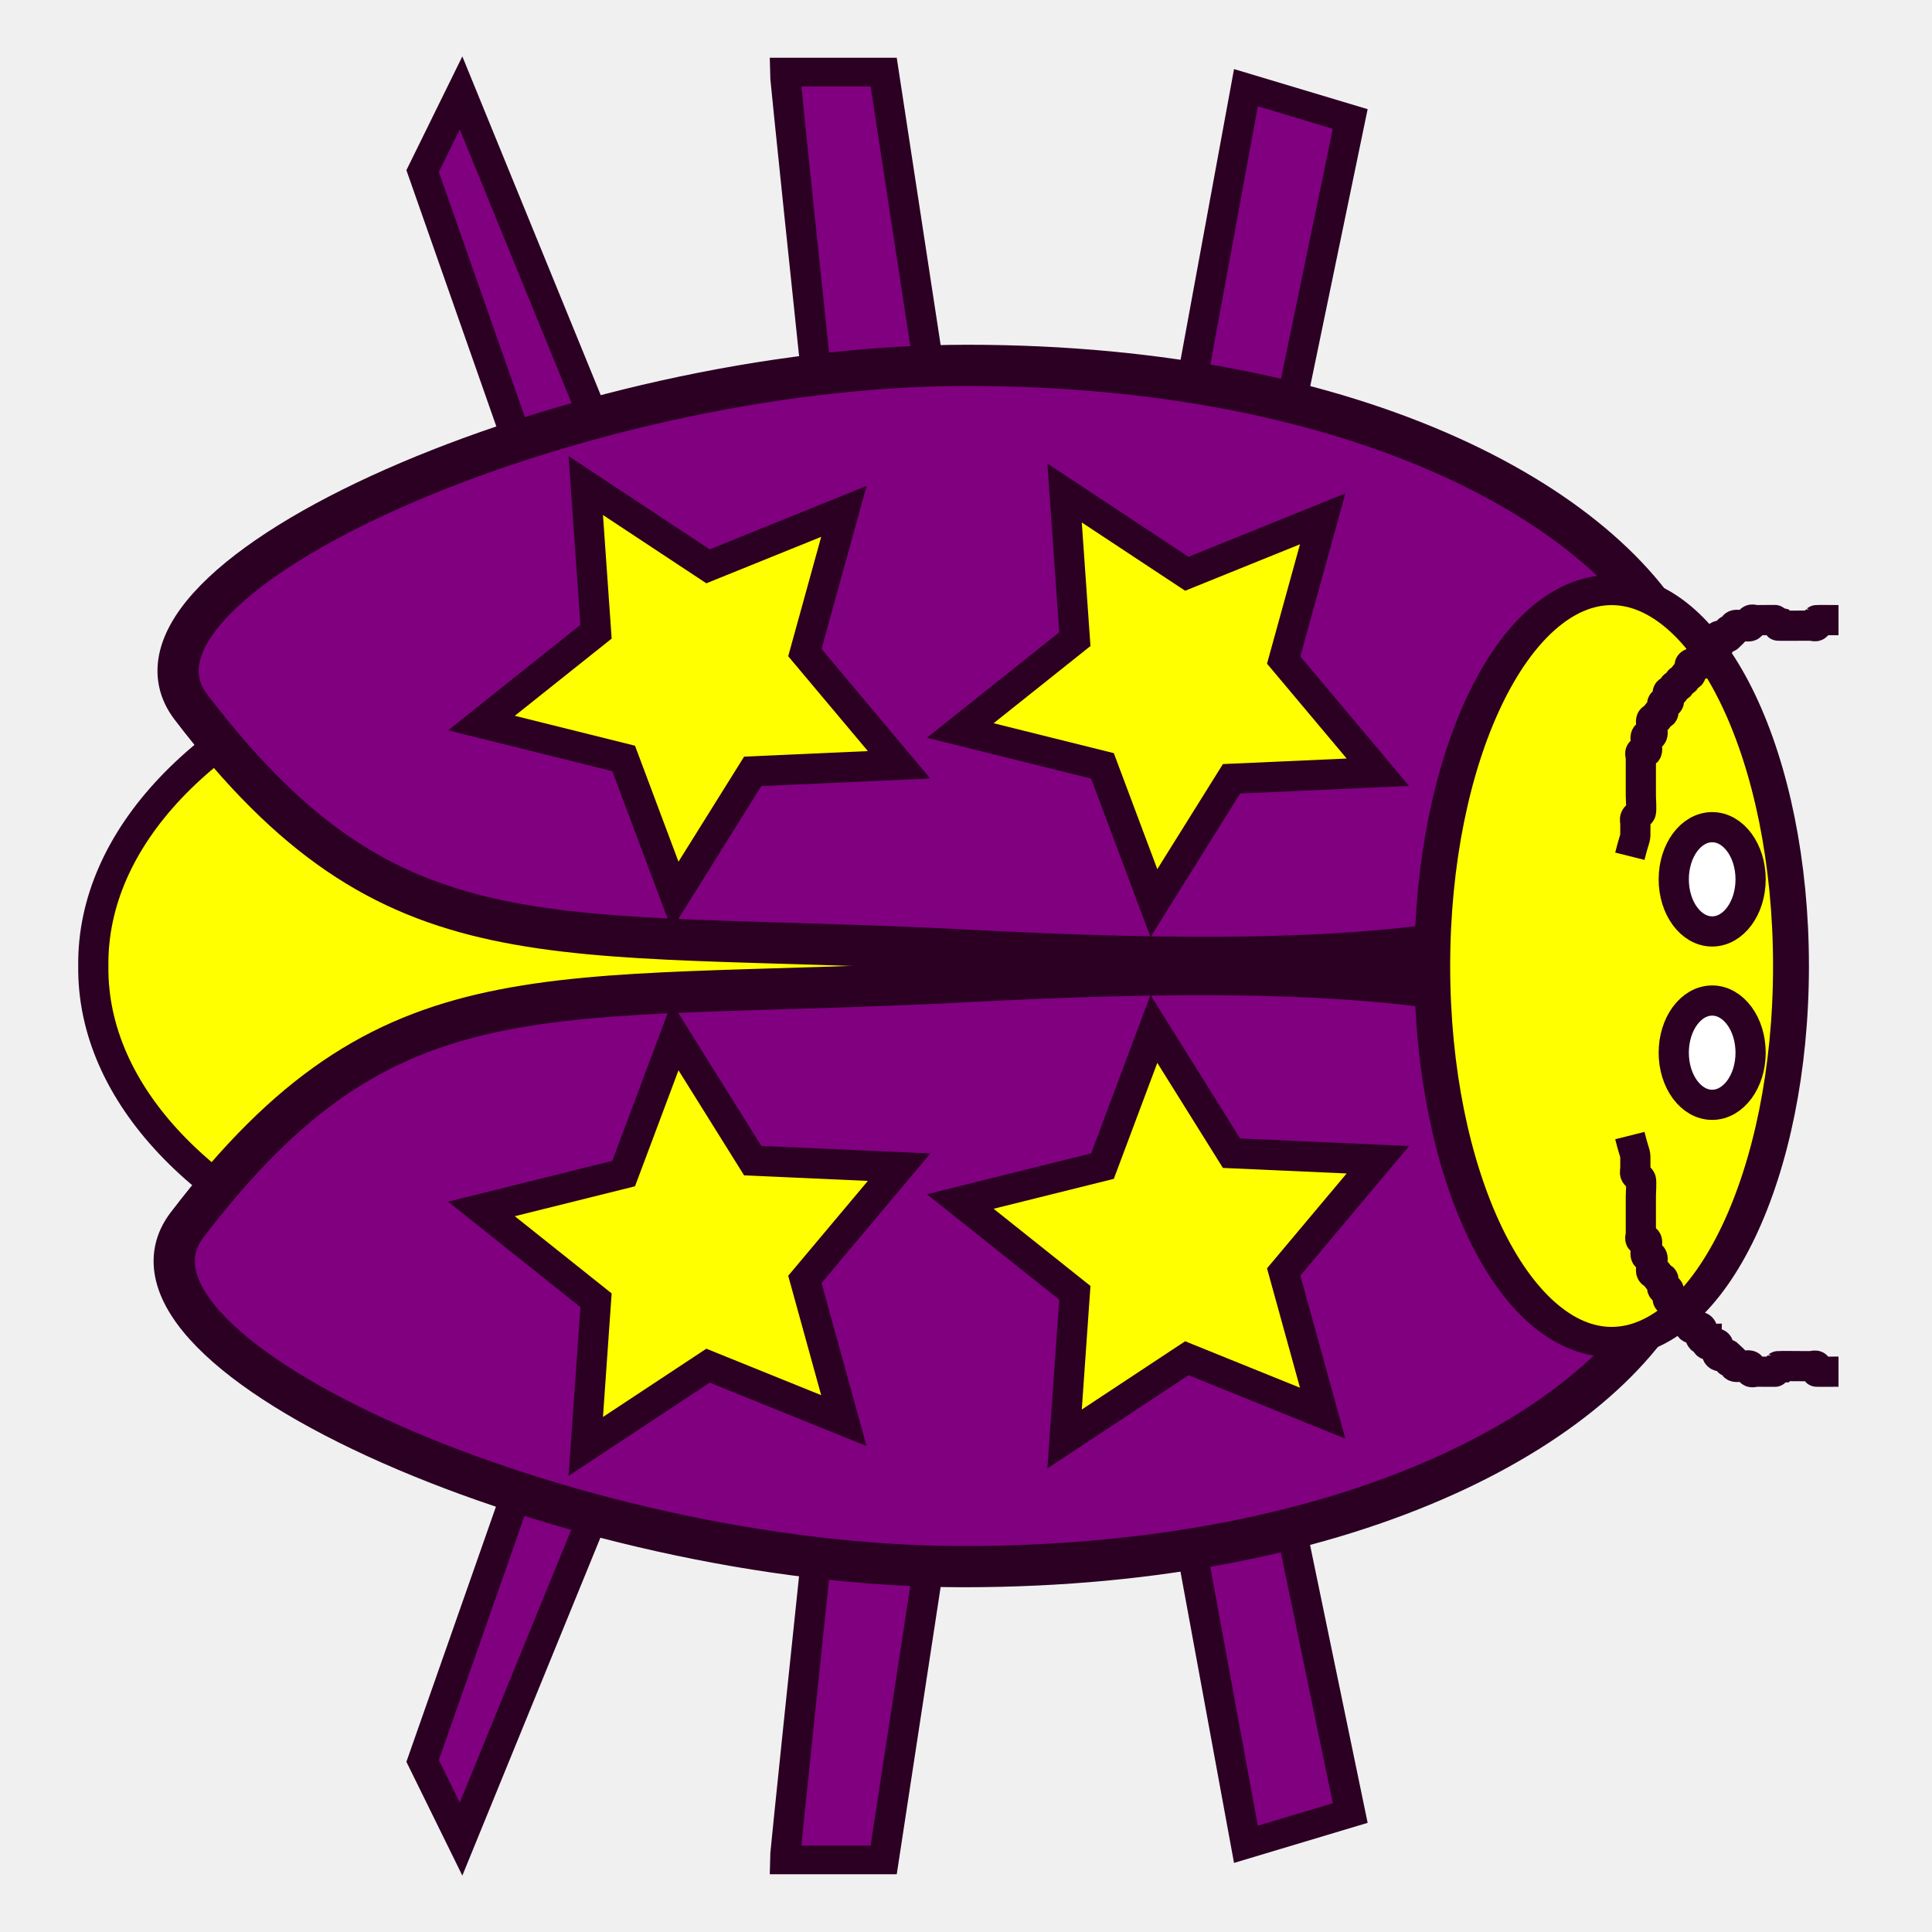
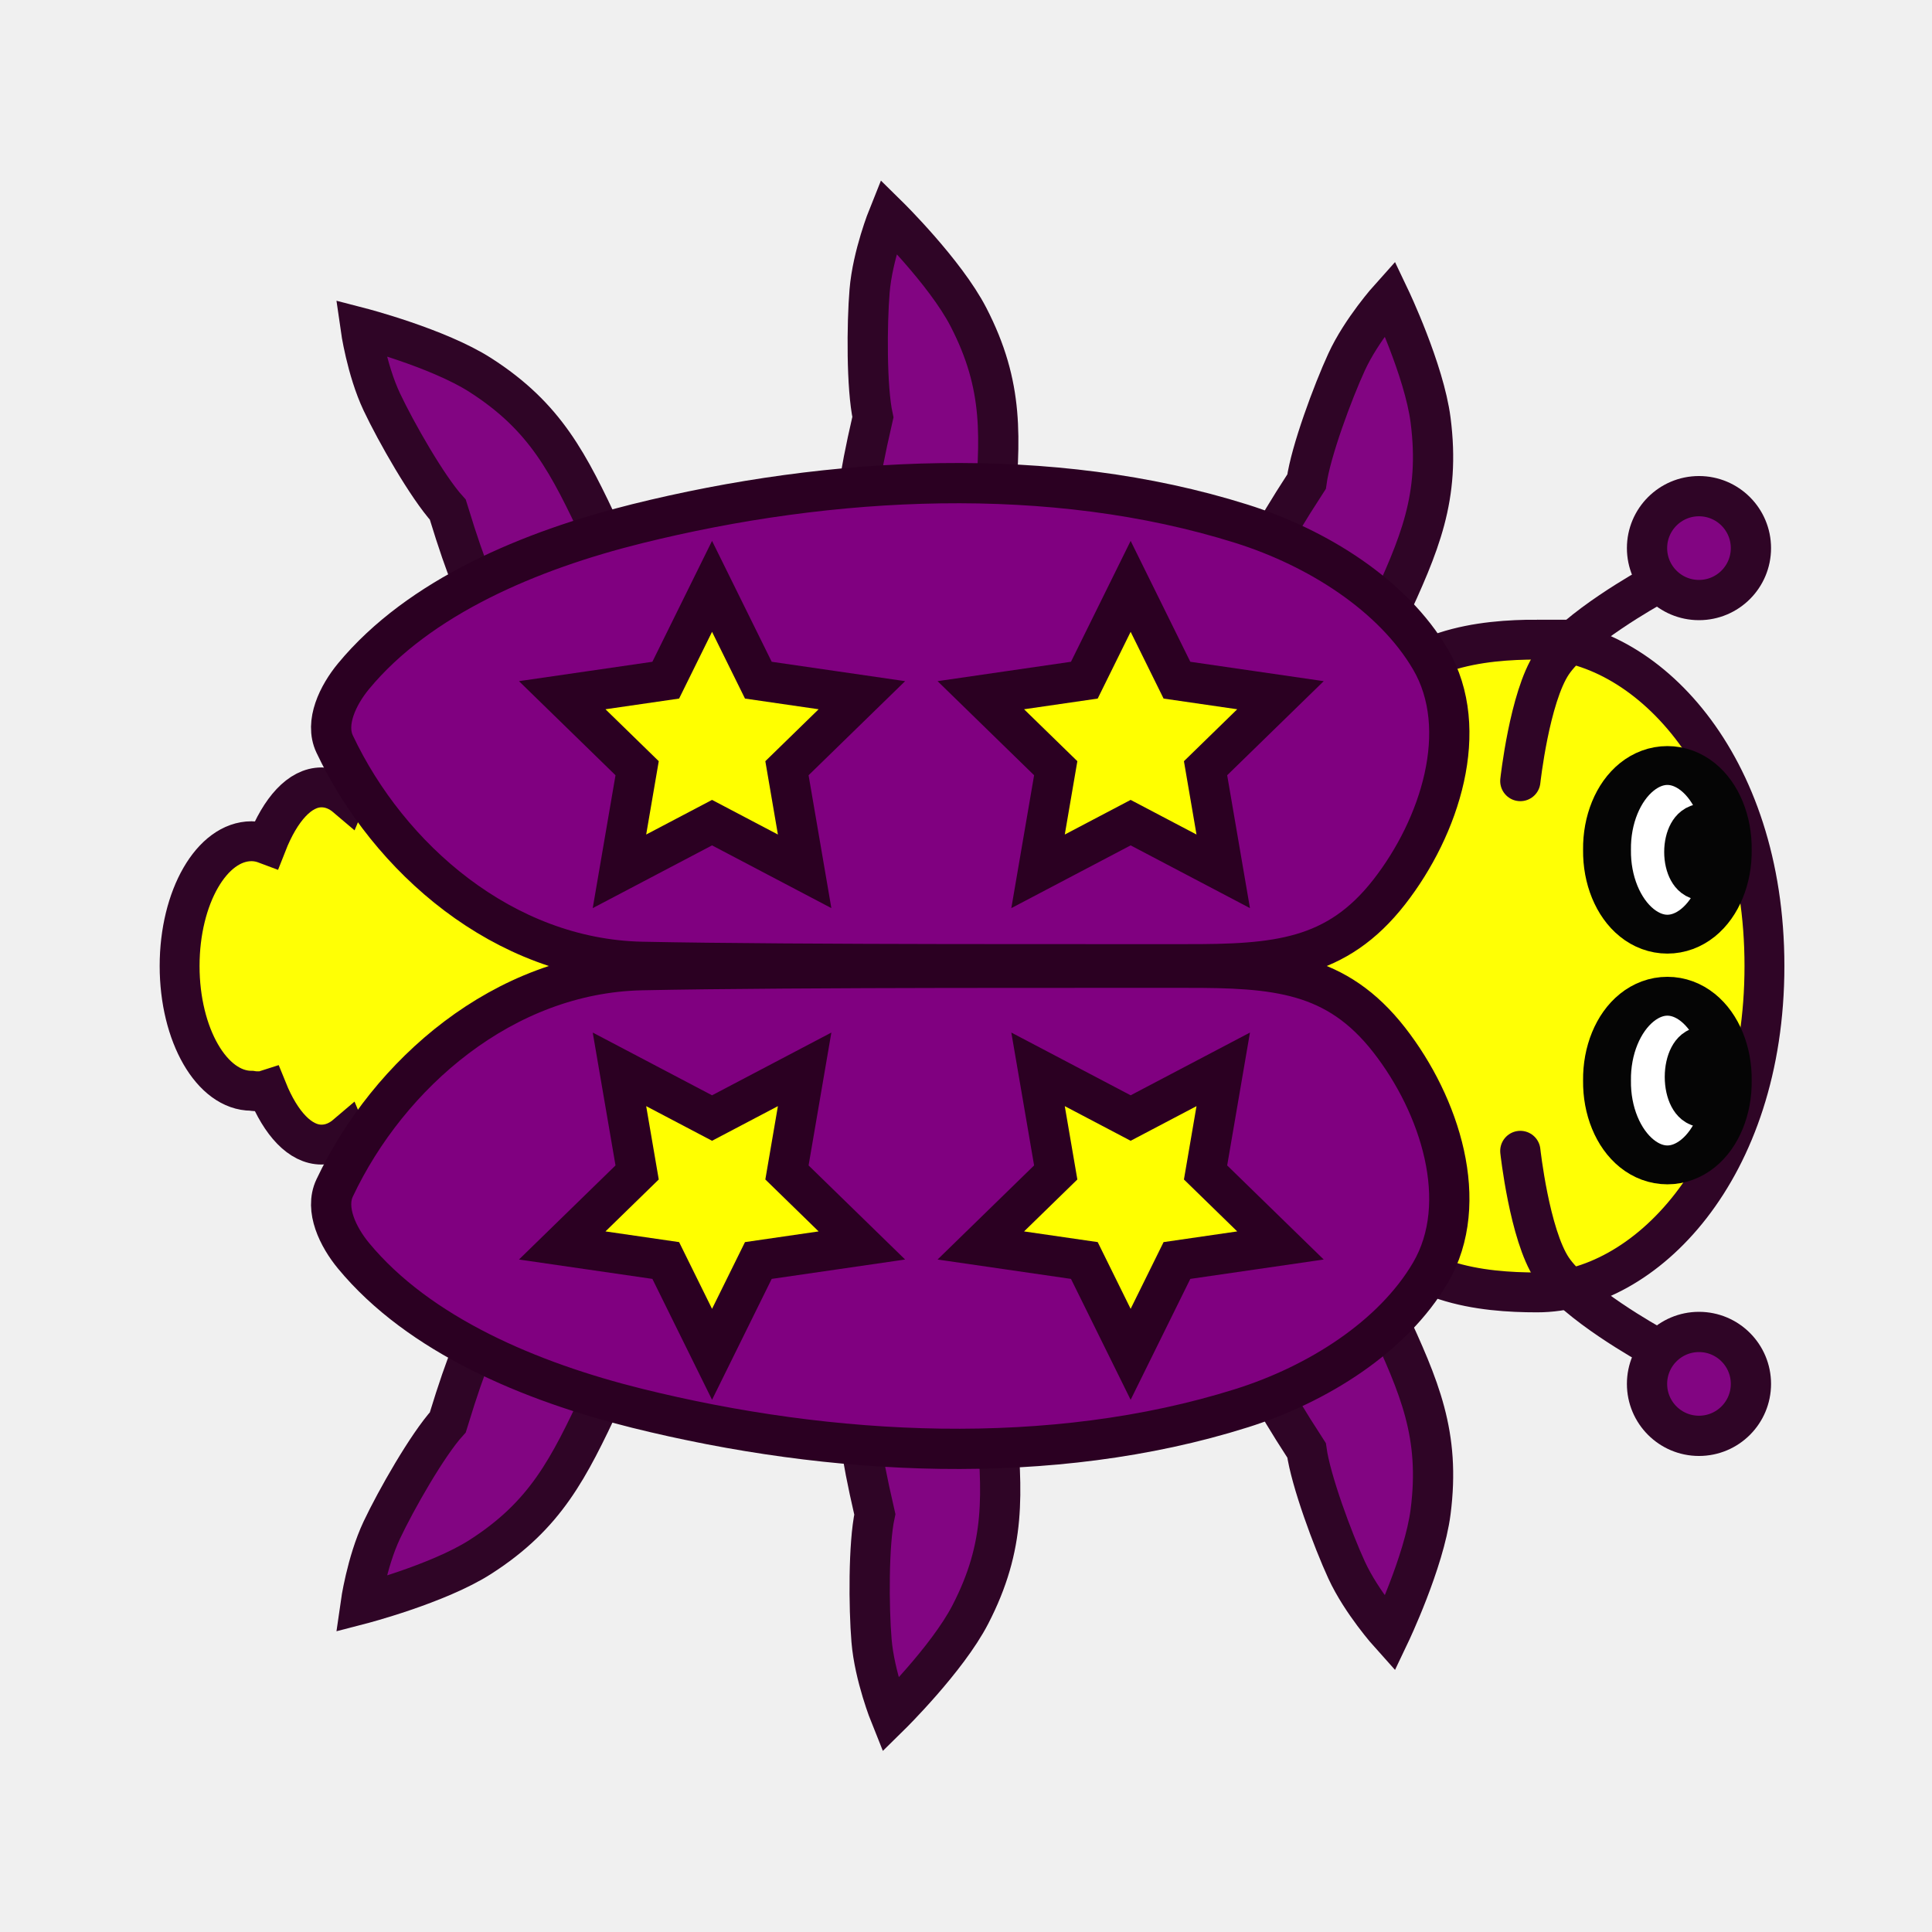
- <svg xmlns="http://www.w3.org/2000/svg" xmlns:xlink="http://www.w3.org/1999/xlink" width="64px" height="64px" id="svg2985" version="1.1">
-   <defs id="defs2987" />
-   <g id="layer2" style="display:inline">
-     <g style="stroke:#2b0022;display:inline" id="g3028" transform="matrix(1,0,0,0.949691,0,1.178209)">
-       <path id="path3016" d="M 17.636,15.636 C 14,4.727 14,4.727 14,4.727 L 15.273,2 20,14.182 z" style="fill:#800080;stroke:#2b0022;stroke-width:1px;stroke-linecap:butt;stroke-linejoin:miter;stroke-opacity:1" />
-       <path id="path3018" d="M 27.091,12.364 C 26,1.455 26,1.273 26,1.273 l 3.273,0 1.636,11.273 z" style="fill:#800080;stroke:#2b0022;stroke-width:1px;stroke-linecap:butt;stroke-linejoin:miter;stroke-opacity:1" />
-       <path id="path3020" d="m 39.273,13.273 2,-11.455 3.455,1.091 L 42.545,14 z" style="fill:#800080;stroke:#2b0022;stroke-width:1px;stroke-linecap:butt;stroke-linejoin:miter;stroke-opacity:1" />
-       <use height="64" width="64" transform="matrix(1,0,0,-1,0,64.90909)" id="use3022" xlink:href="#path3016" y="0" x="0" style="stroke:#2b0022" />
-       <use height="64" width="64" transform="matrix(1,0,0,-1,0,64.90909)" id="use3024" xlink:href="#path3018" y="0" x="0" style="stroke:#2b0022" />
-       <use height="64" width="64" transform="matrix(1,0,0,-1,0,64.90909)" id="use3026" xlink:href="#path3020" y="0" x="0" style="stroke:#2b0022" />
+ <svg xmlns="http://www.w3.org/2000/svg" xmlns:ns1="http://www.openswatchbook.org/uri/2009/osb" width="120" height="120" id="svg2985" version="1.1">
+   <defs id="defs2987">
+     <linearGradient id="linearGradient5448" ns1:paint="solid">
+       <stop style="stop-color:#dcaae7;stop-opacity:1;" offset="0" id="stop5450" />
+     </linearGradient>
+     <linearGradient id="linearGradient5440" ns1:paint="gradient">
+       <stop style="stop-color:#000000;stop-opacity:1;" offset="0" id="stop5442" />
+       <stop style="stop-color:#000000;stop-opacity:0;" offset="1" id="stop5444" />
+     </linearGradient>
+     <linearGradient id="linearGradient5434" ns1:paint="solid">
+       <stop style="stop-color:#800080;stop-opacity:1;" offset="0" id="stop5436" />
+     </linearGradient>
+     <linearGradient id="linearGradient5426" ns1:paint="solid">
+       <stop style="stop-color:#800080;stop-opacity:1;" offset="0" id="stop5428" />
+     </linearGradient>
+   </defs>
+   <g id="layer2" style="opacity:1;display:inline" transform="translate(0,56)">
+     <path style="opacity:0.98;fill:#800080;fill-opacity:1;stroke:#2b0022;stroke-width:2.5;stroke-linecap:butt;stroke-linejoin:miter;stroke-miterlimit:4;stroke-opacity:1;stroke-dasharray:none;display:inline" d="m 29.892,-11.716 c 0,0 1.319,-2.921 0.181,-6.301 -0.655,-1.945 -0.899,-1.884 -2.26,-6.329 -1.27,-1.399 -3.219,-4.829 -4.096,-6.684 -0.951,-2.013 -1.318,-4.61 -1.318,-4.61 0,0 4.799,1.243 7.444,2.941 4.063,2.608 5.472,5.478 7.527,9.846 1.856,3.946 1.169,11.136 1.169,11.136 l -8.07,1.441 z" id="path6845" />
+     <path id="path6849" d="m 29.892,19.716 c 0,0 1.319,2.921 0.181,6.301 -0.655,1.945 -0.899,1.884 -2.26,6.329 -1.27,1.399 -3.219,4.829 -4.096,6.684 -0.951,2.013 -1.318,4.61 -1.318,4.61 0,0 4.799,-1.243 7.444,-2.941 4.063,-2.608 5.472,-5.478 7.527,-9.846 1.856,-3.946 1.169,-11.136 1.169,-11.136 l -8.07,-1.441 z" style="opacity:0.98;fill:#800080;fill-opacity:1;stroke:#2b0022;stroke-width:2.5;stroke-linecap:butt;stroke-linejoin:miter;stroke-miterlimit:4;stroke-opacity:1;stroke-dasharray:none;display:inline" />
+     <path id="path6869" d="m 72.816,-16.373 c 0,0 3.085,-0.867 4.943,-3.912 1.069,-1.752 0.865,-1.9 3.395,-5.8 0.256,-1.873 1.63,-5.57 2.487,-7.434 0.931,-2.023 2.684,-3.973 2.684,-3.973 0,0 2.133,4.475 2.532,7.593 0.613,4.789 -0.678,7.713 -2.704,12.095 -1.83,3.958 -7.779,8.054 -7.779,8.054 L 72.083,-15.005 z" style="opacity:0.98;fill:#800080;fill-opacity:1;stroke:#2b0022;stroke-width:2.5;stroke-linecap:butt;stroke-linejoin:miter;stroke-miterlimit:4;stroke-opacity:1;stroke-dasharray:none;display:inline" />
+     <path style="opacity:0.98;fill:#800080;fill-opacity:1;stroke:#2b0022;stroke-width:2.5;stroke-linecap:butt;stroke-linejoin:miter;stroke-miterlimit:4;stroke-opacity:1;stroke-dasharray:none;display:inline" d="m 72.816,24.373 c 0,0 3.085,0.867 4.943,3.912 1.069,1.752 0.865,1.9 3.395,5.8 0.256,1.873 1.63,5.57 2.487,7.434 0.931,2.023 2.684,3.973 2.684,3.973 0,0 2.133,-4.475 2.532,-7.593 0.613,-4.789 -0.678,-7.713 -2.704,-12.095 -1.83,-3.958 -7.779,-8.054 -7.779,-8.054 l -6.292,5.256 z" id="path6871" />
+     <path style="opacity:0.98;fill:#800080;fill-opacity:1;stroke:#2b0022;stroke-width:2.5;stroke-linecap:butt;stroke-linejoin:miter;stroke-miterlimit:4;stroke-opacity:1;stroke-dasharray:none;display:inline" d="m 49.703,-18.112 c 0,0 2.602,-1.87 3.307,-5.366 0.405,-2.012 0.163,-2.081 1.207,-6.611 -0.4,-1.847 -0.374,-5.791 -0.205,-7.837 0.183,-2.219 1.163,-4.651 1.163,-4.651 0,0 3.535,3.476 4.976,6.269 2.214,4.29 2,7.48 1.596,12.291 -0.366,4.345 -4.555,10.229 -4.555,10.229 l -7.71,-2.787 z" id="path6894" />
+     <path id="path6896" d="m 49.823,26.081 c 0,0 2.602,1.87 3.307,5.366 0.405,2.012 0.163,2.081 1.207,6.611 -0.4,1.847 -0.374,5.791 -0.205,7.837 0.183,2.219 1.163,4.651 1.163,4.651 0,0 3.535,-3.476 4.976,-6.269 2.214,-4.29 2,-7.48 1.596,-12.291 C 61.501,27.641 57.312,21.758 57.312,21.758 l -7.71,2.787 z" style="opacity:0.98;fill:#800080;fill-opacity:1;stroke:#2b0022;stroke-width:2.5;stroke-linecap:butt;stroke-linejoin:miter;stroke-miterlimit:4;stroke-opacity:1;stroke-dasharray:none;display:inline" />
+   </g>
+   <g id="layer1" style="opacity:0.98;display:inline" transform="translate(0,56)">
+     <path style="fill:#ffff00;fill-opacity:1;stroke:#2b0022;stroke-width:2.477;stroke-linecap:butt;stroke-linejoin:miter;stroke-miterlimit:4;stroke-opacity:1;stroke-dasharray:none;stroke-dashoffset:0" d="m 95.469,39.728 c -3.327,0 -8.382,0.467 -10.562,4.625 -2.597,1.7 -5.288,-0.571 -7.5,-1.321 -0.721,-0.245 -1.477,0.434 -2.094,1.844 -0.76,-1.706 -1.659,-2.344 -2.625,-2.344 -0.822,0 -1.631,0.36 -2.312,1.625 C 69.603,42.566 68.712,42 67.75,42 c -0.694,0 -1.333,0.482 -1.938,1.344 -0.705,-1.299 -1.467,-2.062 -2.312,-2.062 -0.643,0 -1.276,0.444 -1.844,1.219 -0.632,-1.246 -1.344,-1.969 -2.094,-1.969 -0.653,0 -1.276,0.539 -1.844,1.5 -0.826,-1.367 -1.762,-2.156 -2.75,-2.156 -0.814,0 -1.602,0.551 -2.312,1.5 -0.699,-0.909 -1.452,-1.438 -2.25,-1.438 -0.878,0 -1.714,0.628 -2.469,1.719 -0.552,-0.87 -1.177,-1.344 -1.875,-1.344 -0.808,0 -1.582,0.589 -2.25,2.031 -0.634,-1.241 -1.341,-1.719 -2.094,-1.719 -0.871,0 -1.702,0.964 -2.406,2.594 -0.551,-0.741 -1.157,-1.156 -1.781,-1.156 -0.82,0 -1.597,0.727 -2.281,1.969 -0.513,-0.532 -1.056,-0.844 -1.625,-0.844 -0.911,0 -1.754,0.79 -2.5,2.094 -0.586,-0.723 -1.237,-1.125 -1.906,-1.125 -1.096,0 -2.105,1.059 -2.938,2.875 C 25.78,46.537 25.249,46.25 24.688,46.25 c -1.199,0 -2.309,1.246 -3.156,3.281 -0.491,-0.418 -1.011,-0.625 -1.562,-0.625 -1.346,0 -2.555,1.361 -3.406,3.531 C 16.252,52.319 15.956,52.25 15.625,52.25 c -2.468,0 -4.469,3.47 -4.469,7.75 0,4.28 2.001,7.75 4.469,7.75 0.154,0.028 0.311,0.031 0.469,0.031 0.196,0 0.344,-0.044 0.5,-0.094 0.849,2.101 2.054,3.406 3.375,3.406 0.551,0 1.072,-0.207 1.562,-0.625 0.848,2.035 1.957,3.281 3.156,3.281 0.561,0 1.092,-0.287 1.594,-0.781 0.833,1.816 1.842,2.875 2.938,2.875 0.664,0 1.293,-0.412 1.875,-1.125 0.754,1.322 1.611,2.094 2.531,2.094 0.569,0 1.112,-0.311 1.625,-0.844 0.684,1.242 1.461,1.969 2.281,1.969 0.624,0 1.23,-0.415 1.781,-1.156 0.704,1.63 1.536,2.594 2.406,2.594 0.753,0 1.46,-0.477 2.094,-1.719 0.668,1.442 1.442,2.031 2.25,2.031 0.63,0 1.263,-0.517 1.844,-1.438 0.769,1.139 1.602,1.812 2.5,1.812 0.798,0 1.551,-0.528 2.25,-1.438 0.711,0.949 1.498,1.5 2.312,1.5 0.988,0 1.924,-0.789 2.75,-2.156 0.568,0.961 1.191,1.5 1.844,1.5 0.75,0 1.462,-0.722 2.094,-1.969 0.568,0.775 1.201,1.219 1.844,1.219 0.845,0 1.608,-0.764 2.312,-2.062 C 66.417,77.518 67.056,78 67.75,78 c 0.962,0 1.853,-0.566 2.625,-2.156 0.681,1.265 1.49,1.625 2.312,1.625 0.966,0 1.865,-0.638 2.625,-2.344 0.616,1.41 1.393,2.145 2.094,1.844 1.886,-0.811 6.549,-2.855 7.5,-1.321 2.18,4.158 7.236,4.625 10.562,4.625 6.654,0 14.125,-7.582 14.125,-20.272 0,-12.69 -7.471,-20.272 -14.125,-20.272 z" transform="translate(0,-56)" id="path3935" />
+     <path style="fill:#ffffff;fill-opacity:1;stroke:#000000;stroke-width:2.293;stroke-linecap:butt;stroke-linejoin:miter;stroke-miterlimit:4;stroke-opacity:1;stroke-dasharray:none;stroke-dashoffset:0" id="path3944" d="m 105.68,53.403 a 2.893,4.885 0 1 1 -5.785,0 2.893,4.885 0 1 1 5.785,0 z" transform="matrix(1.296474,0,0,1.052629,-29.69677,-59.42839)" />
+     <path transform="matrix(1.296474,0,0,1.052629,-29.69677,-45.09758)" d="m 105.68,53.403 a 2.893,4.885 0 1 1 -5.785,0 2.893,4.885 0 1 1 5.785,0 z" id="path3946" style="fill:#ffffff;fill-opacity:1;stroke:#000000;stroke-width:2.293;stroke-linecap:butt;stroke-linejoin:miter;stroke-miterlimit:4;stroke-opacity:1;stroke-dasharray:none;stroke-dashoffset:0" />
+     <path style="fill:none;stroke:#2b0022;stroke-width:2.5;stroke-linecap:round;stroke-linejoin:miter;stroke-miterlimit:4;stroke-opacity:1;stroke-dasharray:none" d="m 94.43,15.488 c 0,0 0.568,5.206 1.967,7.304 1.444,2.166 6.181,4.776 6.181,4.776" id="path3948" />
+     <path style="fill:#800080;fill-opacity:1;stroke:#2b0022;stroke-width:2.889;stroke-linecap:round;stroke-linejoin:miter;stroke-miterlimit:4;stroke-opacity:1;stroke-dasharray:none;stroke-dashoffset:0" id="path3950" d="m 108.509,84.13 a 3.728,3.728 0 1 1 -7.457,0 3.728,3.728 0 1 1 7.457,0 z" transform="matrix(0.865332,0,0,0.865332,14.85673,-42.84415)" />
+     <path id="path3952" d="m 94.43,-7.488 c 0,0 0.568,-5.206 1.967,-7.304 1.444,-2.166 6.181,-4.776 6.181,-4.776" style="fill:none;stroke:#2b0022;stroke-width:2.5;stroke-linecap:round;stroke-linejoin:miter;stroke-miterlimit:4;stroke-opacity:1;stroke-dasharray:none" />
+     <path transform="matrix(0.865332,0,0,-0.865332,14.85673,50.84415)" d="m 108.509,84.13 a 3.728,3.728 0 1 1 -7.457,0 3.728,3.728 0 1 1 7.457,0 z" id="path3954" style="fill:#800080;fill-opacity:1;stroke:#2b0022;stroke-width:2.889;stroke-linecap:round;stroke-linejoin:miter;stroke-miterlimit:4;stroke-opacity:1;stroke-dasharray:none;stroke-dashoffset:0" />
+     <path style="fill:#000000;fill-opacity:0;stroke:#000000;stroke-width:2.447;stroke-linecap:round;stroke-linejoin:miter;stroke-miterlimit:4;stroke-opacity:1;stroke-dasharray:none;stroke-dashoffset:0" id="path3962" d="m 105.273,53.273 a 0.818,1.818 0 1 1 -1.636,0 0.818,1.818 0 1 1 1.636,0 z" transform="matrix(1.208904,0,0,0.9914863,-20.4423,-55.9005)" />
+     <path transform="matrix(1.208904,0,0,1.039471,-20.4423,-44.48552)" d="m 105.273,53.273 a 0.818,1.818 0 1 1 -1.636,0 0.818,1.818 0 1 1 1.636,0 z" id="path3964" style="fill:#000000;fill-opacity:0;stroke:#000000;stroke-width:2.39;stroke-linecap:round;stroke-linejoin:miter;stroke-miterlimit:4;stroke-opacity:1;stroke-dasharray:none;stroke-dashoffset:0" />
+   </g>
+   <g id="layer4" style="display:inline">
+     <g id="g5542">
+       <path id="path3156" d="m 77.111,32.532 c -11.812,-3.715 -25.488,-2.996 -37.551,0 -6.594,1.638 -13.529,4.541 -17.602,9.471 -0.96,1.162 -1.802,2.877 -1.173,4.209 3.348,7.092 10.495,13.35 19.081,13.529 9.535,0.199 30.008,0.141 33.726,0.151 5.695,0.015 9.429,-0.304 12.695,-4.488 3.148,-4.034 5.114,-10.095 2.561,-14.453 C 86.516,36.973 81.838,34.019 77.111,32.532 z" style="fill:#800080;fill-opacity:1;stroke:#2b0022;stroke-width:2.5;stroke-linecap:butt;stroke-linejoin:miter;stroke-miterlimit:4;stroke-opacity:1;stroke-dasharray:none;display:inline" />
    </g>
-     <path style="fill:#ffff00;stroke:#2b0022" id="path3045" d="m 42,32.091 a 19.455,11.727 0 1 1 -38.909,0 19.455,11.727 0 1 1 38.909,0 z" transform="translate(0,-0.09090805)" />
-   </g>
-   <g id="layer1" style="display:inline">
-     <path style="fill:#800080;stroke:#2b0022;stroke-width:1.365" d="m 55.619,42.21 c -2.167,4.891 -10.615,9.687 -23.71,9.687 -13.095,0 -28.958,-7.072 -25.71,-11.323 6.727,-8.805 11.706,-7.323 25.71,-8.051 13.077,-0.679 28.255,-0.572 23.71,9.687 z" id="path2993" />
-     <use x="0" y="0" xlink:href="#path2993" id="use2996" transform="matrix(1,0,0,-1,0.1285649,64)" width="64" height="64" style="stroke:#2b0022" />
-     <path style="fill:#ffff00;stroke:#2b0022" id="path2998" d="m 56.545,33.364 a 5,12.455 0 1 1 -10,0 5,12.455 0 1 1 10,0 z" transform="matrix(1.188388,0,0,1,-7.868634,-1.363636)" />
-     <path style="fill:none;stroke:#2b0022;stroke-width:1px;stroke-linecap:butt;stroke-linejoin:miter;stroke-opacity:1" d="m 53.991,28.364 c 0.197,-0.786 0.182,-0.477 0.182,-0.909 0,-0.061 0,-0.121 0,-0.182 0,-0.061 -0.027,-0.128 0,-0.182 0.038,-0.077 0.143,-0.105 0.182,-0.182 0.028,-0.055 0,-0.464 0,-0.545 0,-0.364 0,-0.727 0,-1.091 0,-0.061 0,-0.121 0,-0.182 0,-0.061 -0.043,-0.139 0,-0.182 0.043,-0.043 0.139,0.043 0.182,0 0.091,-0.091 -0.091,-0.455 0,-0.545 0.043,-0.043 0.139,0.043 0.182,0 0.091,-0.091 -0.091,-0.455 0,-0.545 0.043,-0.043 0.139,0.043 0.182,0 0.043,-0.043 -0.043,-0.139 0,-0.182 0.043,-0.043 0.139,0.043 0.182,0 0.086,-0.086 -0.086,-0.278 0,-0.364 0.043,-0.043 0.139,0.043 0.182,0 0.086,-0.086 -0.086,-0.278 0,-0.364 0.043,-0.043 0.139,0.043 0.182,0 0.043,-0.043 -0.043,-0.139 0,-0.182 0.043,-0.043 0.139,0.043 0.182,0 0.043,-0.043 -0.043,-0.139 0,-0.182 0.043,-0.043 0.139,0.043 0.182,0 0.043,-0.043 -0.043,-0.139 0,-0.182 0.043,-0.043 0.139,0.043 0.182,0 0.086,-0.086 -0.086,-0.278 0,-0.364 0.086,-0.086 0.278,0.086 0.364,0 0.121,-0.121 -0.121,-0.242 0,-0.364 0.043,-0.043 0.121,0 0.182,0 0,-0.061 -0.043,-0.139 0,-0.182 0.086,-0.086 0.278,0.086 0.364,0 0.086,-0.086 -0.086,-0.278 0,-0.364 0.121,-0.121 0.242,0.121 0.364,0 0,-0.485 -0.061,0.061 0.182,-0.182 0.043,-0.043 -0.043,-0.139 0,-0.182 0.091,-0.091 0.455,0.091 0.545,0 0.043,-0.043 -0.043,-0.139 0,-0.182 0.043,-0.043 0.121,0 0.182,0 0.067,0 0.72,-0.007 0.727,0 0.043,0.043 -0.043,0.139 0,0.182 0.008,0.008 0.823,0 0.909,0 0.061,0 0.121,0 0.182,0 0.061,0 0.139,0.043 0.182,0 0.043,-0.043 -0.043,-0.139 0,-0.182 0.007,-0.007 0.661,0 0.727,0" id="path3000" />
-     <use x="0" y="0" xlink:href="#path3000" id="use3002" transform="matrix(1,0,0,-1,0,65.98096)" width="64" height="64" style="fill:#ffffff;stroke:#2b0022" />
-     <g id="g4143" transform="translate(0,-1.037657)">
-       <path transform="translate(0.8999541,0)" d="m 57.091,35.909 c 0,0.954 -0.57,1.727 -1.273,1.727 -0.703,0 -1.273,-0.773 -1.273,-1.727 0,-0.954 0.57,-1.727 1.273,-1.727 0.703,0 1.273,0.773 1.273,1.727 z" id="path3008" style="fill:#ffffff;stroke:#2b0022" />
-       <path style="fill:#ffffff;stroke:#2b0022" id="path4141" d="m 57.091,35.909 c 0,0.954 -0.57,1.727 -1.273,1.727 -0.703,0 -1.273,-0.773 -1.273,-1.727 0,-0.954 0.57,-1.727 1.273,-1.727 0.703,0 1.273,0.773 1.273,1.727 z" transform="translate(0.8999541,-5.74287)" />
-     </g>
-   </g>
-   <g id="layer3" style="display:inline">
-     <path style="fill:#ffff00;stroke:#2b0022" id="path3049" d="m 21.818,25.455 -1.704,-4.545 -4.71,-1.172 3.795,-3.025 -0.34,-4.842 4.05,2.675 4.5,-1.82 -1.292,4.678 3.121,3.717 -4.849,0.217 z" transform="translate(0.5454545,4.214174)" />
-     <path style="fill:#ffff00;stroke:#2b0022;display:inline" id="path3049-6" d="m 21.818,25.455 -1.704,-4.545 -4.71,-1.172 3.795,-3.025 -0.34,-4.842 4.05,2.675 4.5,-1.82 -1.292,4.678 3.121,3.717 -4.849,0.217 z" transform="translate(16.40656,4.460703)" />
-     <path transform="matrix(1,0,0,-1,0.5454545,59.78583)" d="m 21.818,25.455 -1.704,-4.545 -4.71,-1.172 3.795,-3.025 -0.34,-4.842 4.05,2.675 4.5,-1.82 -1.292,4.678 3.121,3.717 -4.849,0.217 z" id="path4151" style="fill:#ffff00;stroke:#2b0022" />
-     <path transform="matrix(1,0,0,-1,16.40656,59.5393)" d="m 21.818,25.455 -1.704,-4.545 -4.71,-1.172 3.795,-3.025 -0.34,-4.842 4.05,2.675 4.5,-1.82 -1.292,4.678 3.121,3.717 -4.849,0.217 z" id="path4153" style="fill:#ffff00;stroke:#2b0022;display:inline" />
+     <path style="fill:#ffff00;fill-opacity:1;stroke:#2b0022;stroke-width:2.5;stroke-linecap:round;stroke-linejoin:miter;stroke-miterlimit:4;stroke-opacity:1;stroke-dasharray:none;stroke-dashoffset:0" id="path3974" d="m 47.569,35.134 2.876,5.827 6.43,0.934 -4.653,4.535 1.098,6.404 -5.751,-3.024 -5.751,3.024 1.098,-6.404 -4.653,-4.535 6.43,-0.934 z" transform="translate(-3.342687,1.285649)" />
+     <path transform="translate(22.65731,1.285649)" d="m 47.569,35.134 2.876,5.827 6.43,0.934 -4.653,4.535 1.098,6.404 -5.751,-3.024 -5.751,3.024 1.098,-6.404 -4.653,-4.535 6.43,-0.934 z" id="path3976" style="fill:#ffff00;fill-opacity:1;stroke:#2b0022;stroke-width:2.5;stroke-linecap:round;stroke-linejoin:miter;stroke-miterlimit:4;stroke-opacity:1;stroke-dasharray:none;stroke-dashoffset:0" />
+     <path id="path3926" d="m 77.111,87.468 c -11.812,3.715 -25.488,2.996 -37.551,0 -6.594,-1.638 -13.529,-4.541 -17.602,-9.471 -0.96,-1.162 -1.802,-2.877 -1.173,-4.209 3.348,-7.092 10.495,-13.35 19.081,-13.529 9.535,-0.199 30.008,-0.141 33.726,-0.151 5.695,-0.015 9.429,0.304 12.695,4.488 3.148,4.034 5.114,10.095 2.561,14.453 -2.33,3.977 -7.008,6.932 -11.735,8.418 z" style="fill:#800080;fill-opacity:1;stroke:#2b0022;stroke-width:2.5;stroke-linecap:butt;stroke-linejoin:miter;stroke-miterlimit:4;stroke-opacity:1;stroke-dasharray:none;display:inline" />
+     <path transform="matrix(1,0,0,-1,-3.342687,119.2532)" d="m 47.569,35.134 2.876,5.827 6.43,0.934 -4.653,4.535 1.098,6.404 -5.751,-3.024 -5.751,3.024 1.098,-6.404 -4.653,-4.535 6.43,-0.934 z" id="path3978" style="fill:#ffff00;fill-opacity:1;stroke:#2b0022;stroke-width:2.5;stroke-linecap:round;stroke-linejoin:miter;stroke-miterlimit:4;stroke-opacity:1;stroke-dasharray:none;stroke-dashoffset:0" />
+     <path style="fill:#ffff00;fill-opacity:1;stroke:#2b0022;stroke-width:2.5;stroke-linecap:round;stroke-linejoin:miter;stroke-miterlimit:4;stroke-opacity:1;stroke-dasharray:none;stroke-dashoffset:0" id="path3980" d="m 47.569,35.134 2.876,5.827 6.43,0.934 -4.653,4.535 1.098,6.404 -5.751,-3.024 -5.751,3.024 1.098,-6.404 -4.653,-4.535 6.43,-0.934 z" transform="matrix(1,0,0,-1,22.65731,119.2532)" />
  </g>
</svg>
